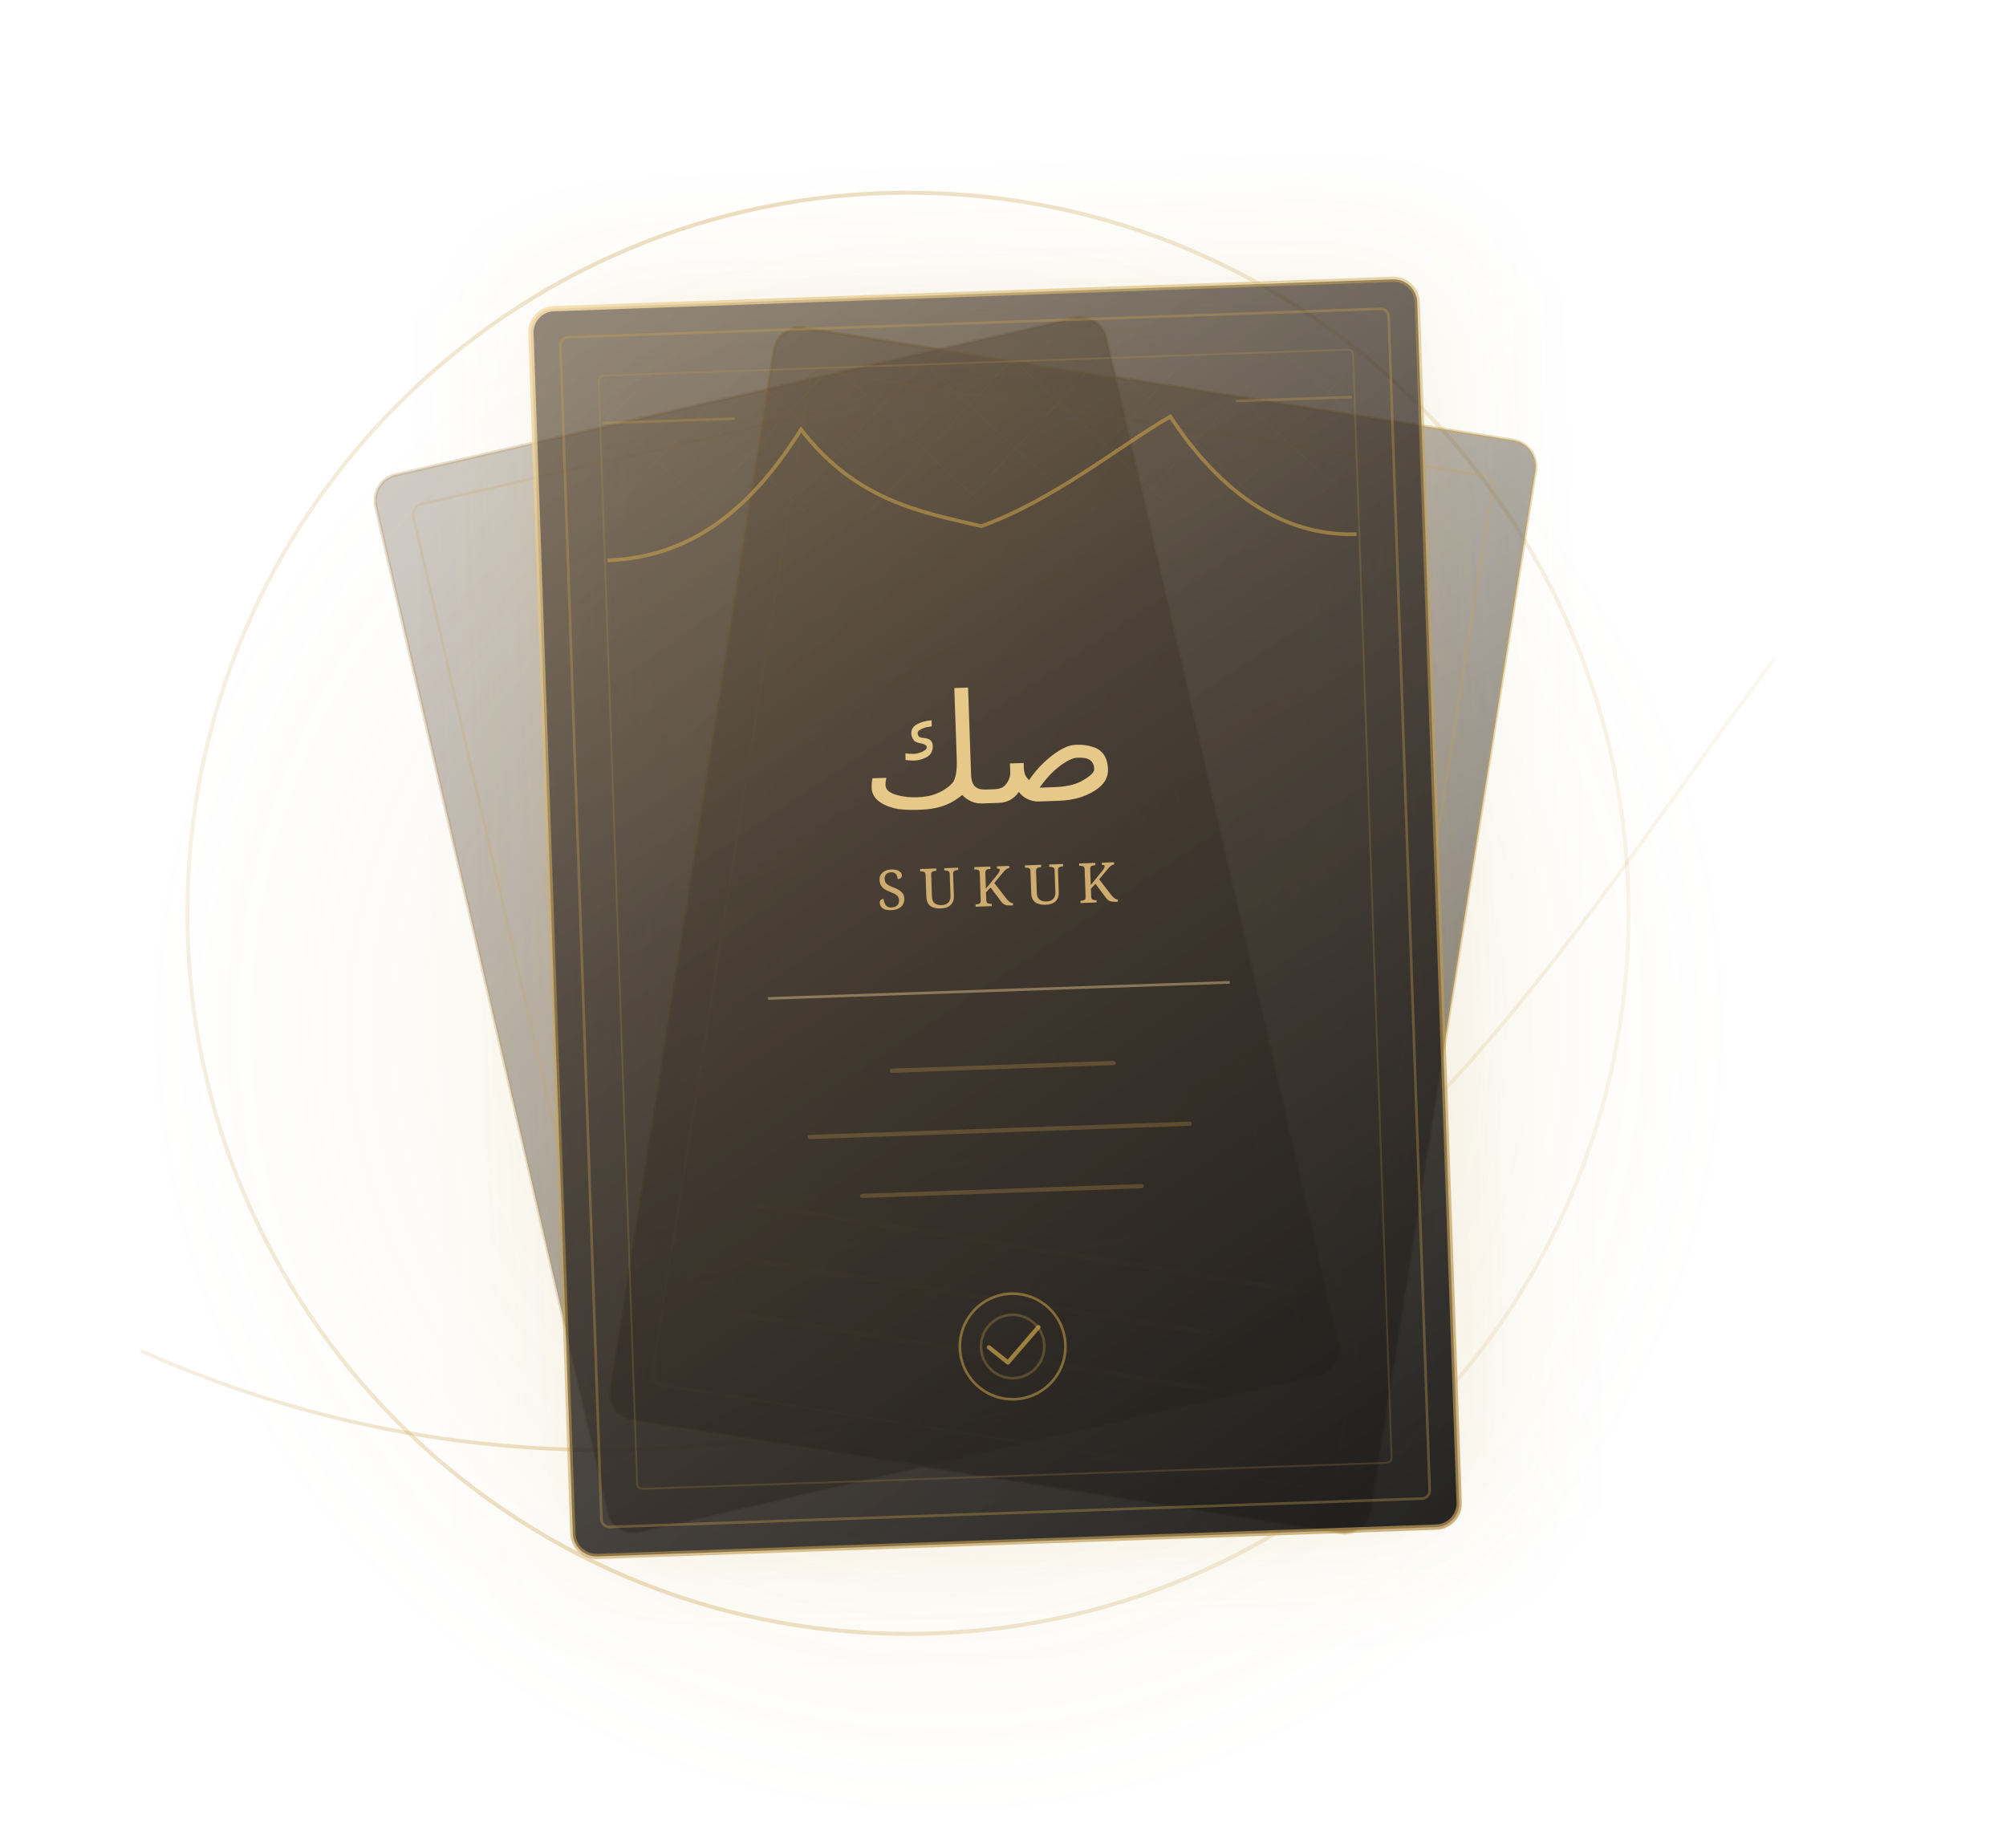
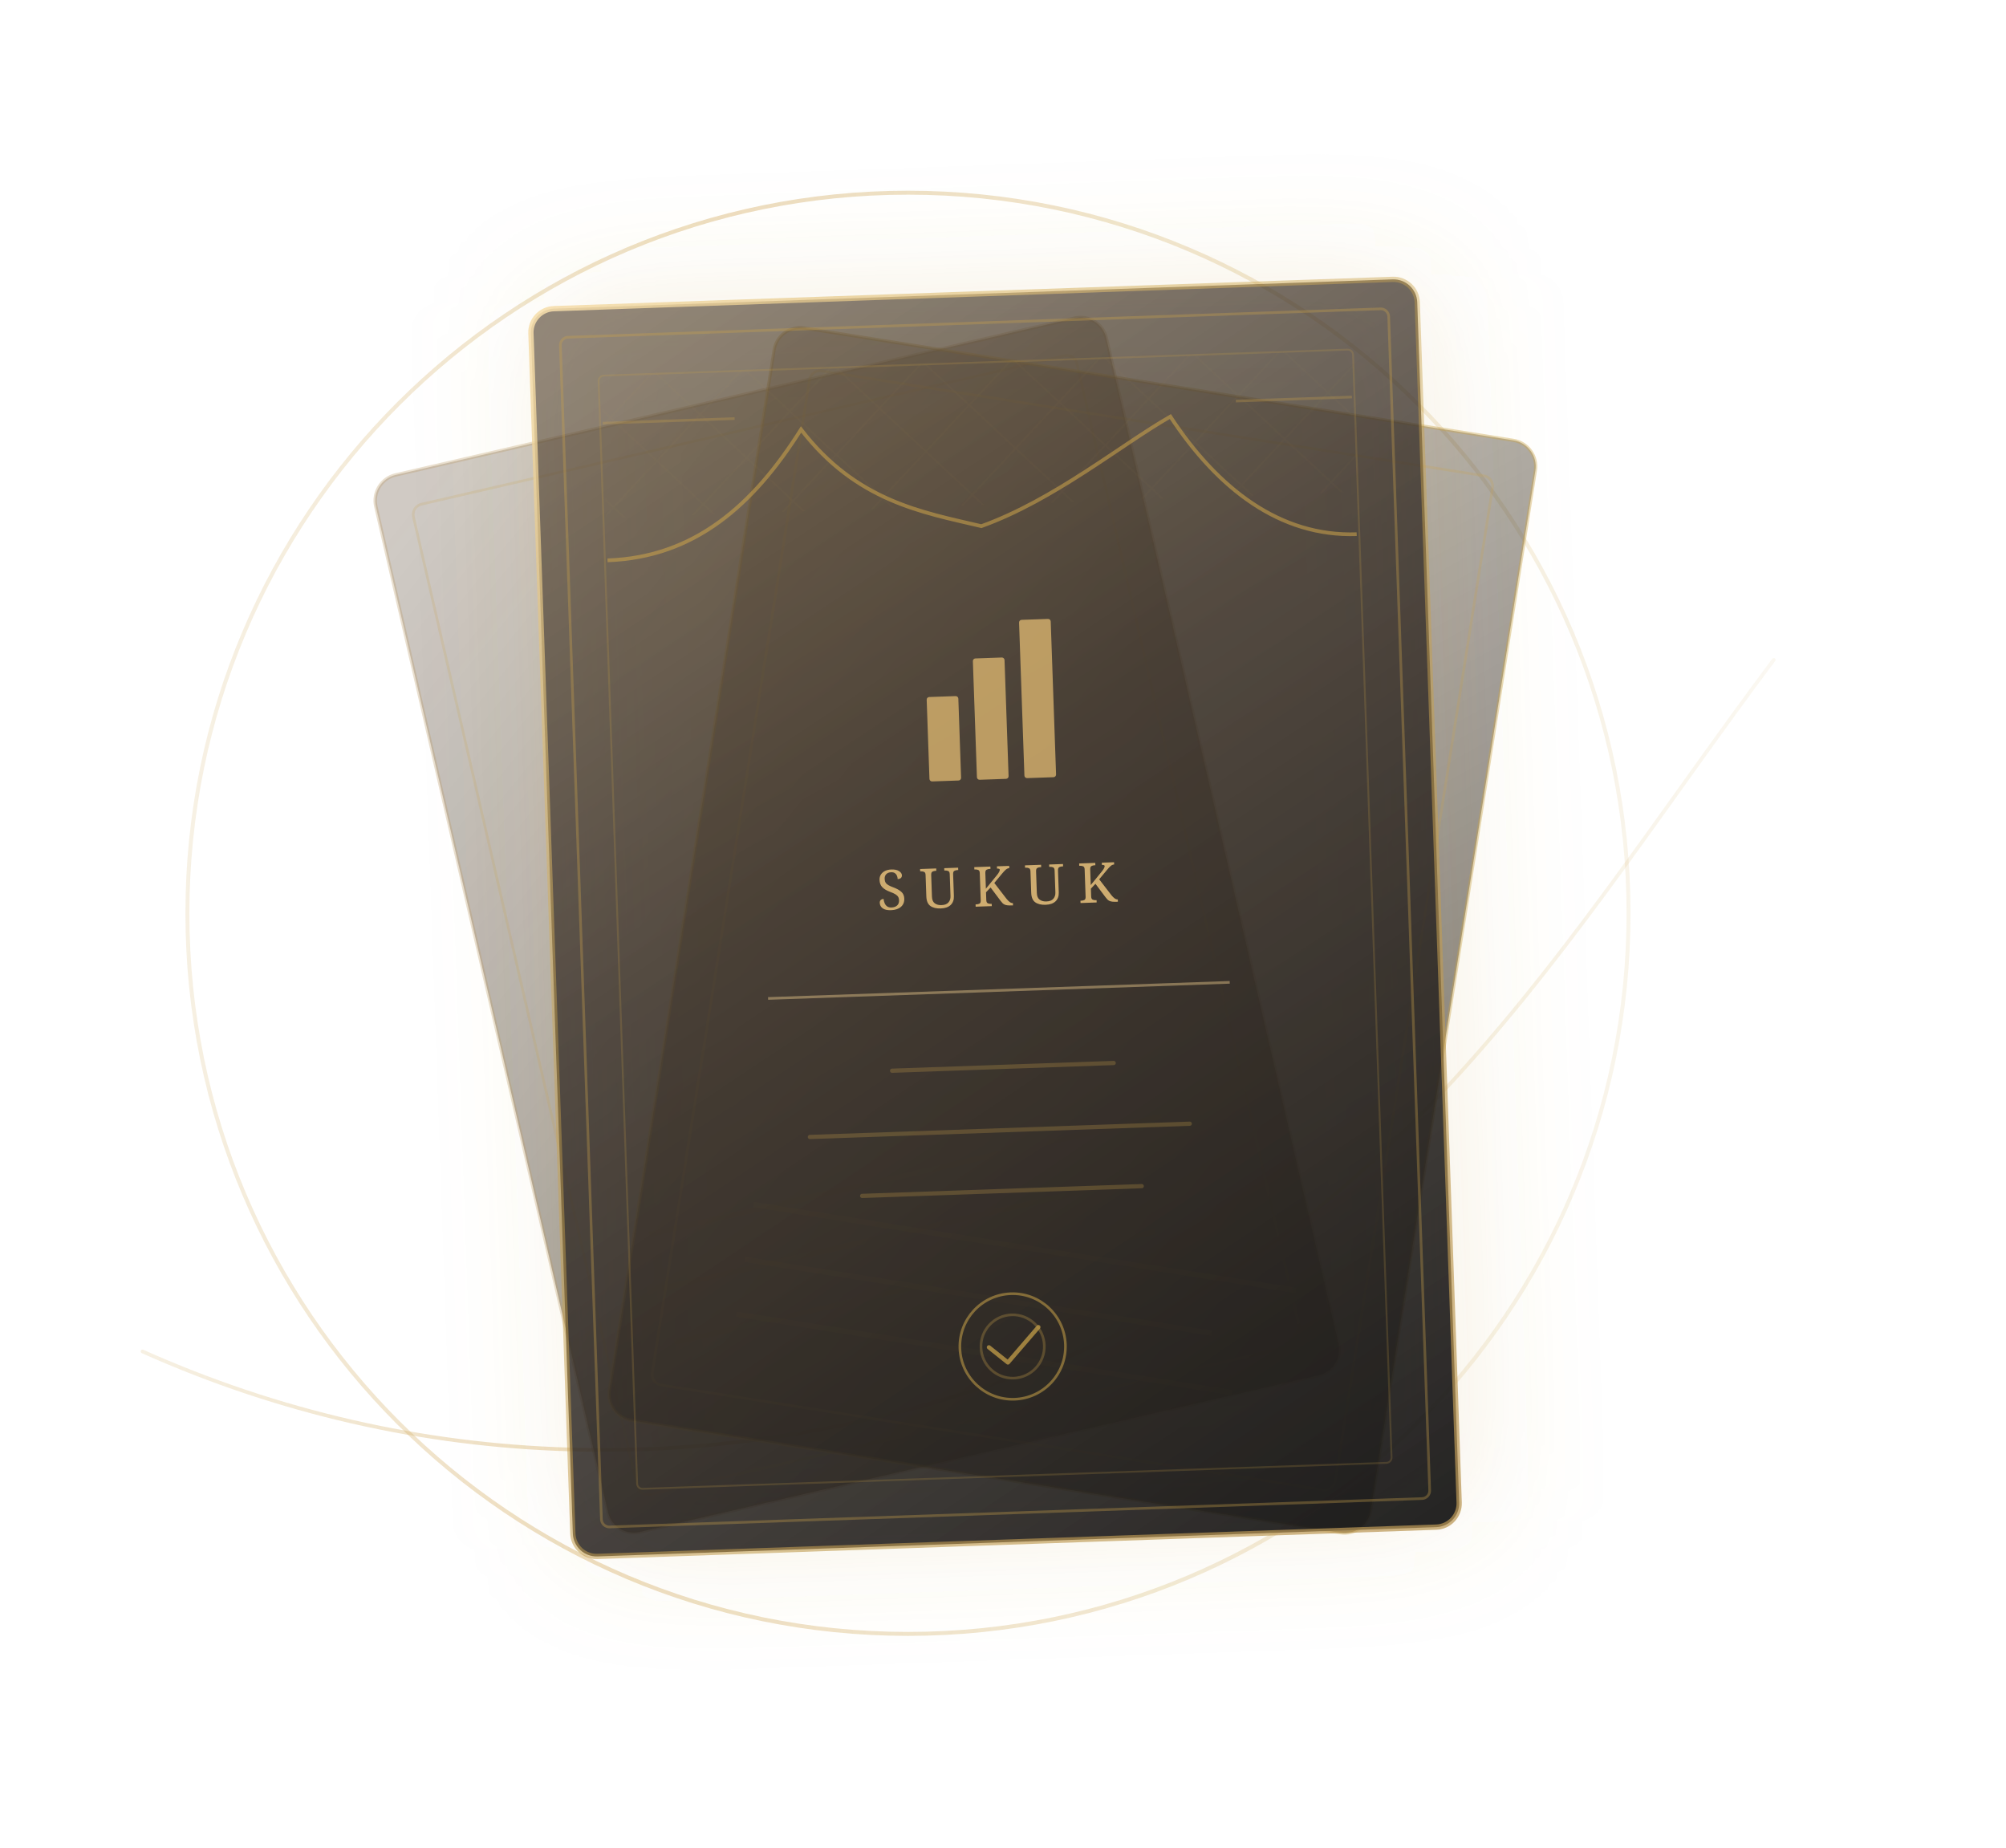
<svg xmlns="http://www.w3.org/2000/svg" width="760" height="700" viewBox="0 0 760 700" fill="none" role="img" aria-labelledby="title desc">
  <defs>
    <linearGradient id="orbit" x1="-10" y1="250" x2="740" y2="330" gradientUnits="userSpaceOnUse">
      <stop stop-color="#C9A24A" stop-opacity=".03" />
      <stop offset=".35" stop-color="#D5AE68" stop-opacity=".42" />
      <stop offset=".7" stop-color="#C9A24A" stop-opacity=".20" />
      <stop offset="1" stop-color="#C9A24A" stop-opacity=".01" />
    </linearGradient>
    <linearGradient id="paper" x1="242" y1="118" x2="541" y2="603" gradientUnits="userSpaceOnUse">
      <stop stop-color="#5B4B37" stop-opacity=".66" />
      <stop offset=".37" stop-color="#382F28" stop-opacity=".78" />
      <stop offset="1" stop-color="#181818" stop-opacity=".96" />
    </linearGradient>
    <linearGradient id="edge" x1="208" y1="115" x2="580" y2="580" gradientUnits="userSpaceOnUse">
      <stop stop-color="#F6DEAC" stop-opacity=".88" />
      <stop offset=".36" stop-color="#C9A24A" stop-opacity=".42" />
      <stop offset="1" stop-color="#B99656" stop-opacity=".75" />
    </linearGradient>
    <linearGradient id="back" x1="185" y1="160" x2="510" y2="576" gradientUnits="userSpaceOnUse">
      <stop stop-color="#63513D" stop-opacity=".30" />
      <stop offset="1" stop-color="#1E1E1E" stop-opacity=".65" />
    </linearGradient>
    <radialGradient id="glow">
      <stop stop-color="#C9A24A" stop-opacity=".13" />
      <stop offset="1" stop-color="#C9A24A" stop-opacity="0" />
    </radialGradient>
    <filter id="softShadow" x="0" y="0" width="760" height="700" filterUnits="userSpaceOnUse">
      <feGaussianBlur stdDeviation="24" />
    </filter>
    <pattern id="grille" width="34" height="34" patternUnits="userSpaceOnUse">
      <path d="M17 0L34 17L17 34L0 17Z" stroke="#C9A24A" stroke-opacity=".21" stroke-width=".7" />
    </pattern>
  </defs>
-   <ellipse cx="356" cy="389" rx="304" ry="302" fill="url(#glow)" />
  <circle cx="344" cy="346" r="273" stroke="url(#orbit)" stroke-width="1.5" />
  <path d="M54 512C157 558 272 562 386 521C531 470 594 354 672 250" stroke="url(#orbit)" stroke-width="1.4" stroke-linecap="round" />
  <g transform="rotate(-13 334 355)">
    <rect x="184" y="143" width="284" height="411" rx="10" fill="url(#back)" stroke="#B99A65" stroke-opacity=".31" stroke-width="1.3" />
    <rect x="197" y="156" width="258" height="385" rx="4" stroke="#C9A24A" stroke-opacity=".18" />
    <path d="M223 445H422M223 466H394M223 487H410" stroke="#C9A24A" stroke-opacity=".18" stroke-width="2" />
  </g>
  <g transform="rotate(9 418 368)">
    <rect x="258" y="145" width="292" height="419" rx="10" fill="url(#back)" stroke="#C9A24A" stroke-opacity=".4" stroke-width="1.2" />
    <rect x="273" y="160" width="262" height="389" rx="4" stroke="#C9A24A" stroke-opacity=".23" />
    <path d="M301 476H509M301 497H480M301 518H491" stroke="#C9A24A" stroke-opacity=".16" stroke-width="2" />
  </g>
  <g transform="rotate(-2 384 348)">
    <rect x="214" y="109" width="336" height="473" rx="11" fill="#C9A24A" fill-opacity=".16" filter="url(#softShadow)" />
    <rect x="209" y="111" width="336" height="473" rx="9" fill="url(#paper)" stroke="url(#edge)" stroke-width="2" />
    <rect x="220" y="122" width="314" height="451" rx="3" stroke="#C9A24A" stroke-opacity=".35" stroke-width="1" />
    <rect x="234" y="137" width="286" height="422" rx="2" stroke="#C9A24A" stroke-opacity=".2" stroke-width=".7" />
    <path d="M235 207C268 207 291 188 310 160C330 188 355 193 377 199C405 190 431 170 450 160C467 188 490 207 519 207" stroke="#C9A24A" stroke-opacity=".57" stroke-width="1.4" />
    <path d="M235 155H285M475 155H519" stroke="#C9A24A" stroke-opacity=".3" />
    <rect x="235" y="137" width="285" height="54" fill="url(#grille)" opacity=".12" />
-     <text x="377" y="304" font-family="Tahoma, Arial, sans-serif" font-size="58" font-weight="400" text-anchor="middle" fill="#E6C989">صك</text>
+     <g fill="#D8B36E" fill-opacity=".8">
+       <rect x="354" y="263" width="12" height="32" rx="1" />
+       <rect x="372" y="249" width="12" height="46" rx="1" />
+       <rect x="390" y="235" width="12" height="60" rx="1" />
+     </g>
    <text x="378" y="343" font-family="Georgia, serif" font-size="21" letter-spacing="5" text-anchor="middle" fill="#CEAC70">SUKUK</text>
    <path d="M290 375H465" stroke="#D9BA83" stroke-opacity=".5" stroke-width="1" />
    <path d="M336 404H420M304 428H448M323 451H429" stroke="#C9A24A" stroke-opacity=".27" stroke-width="1.6" stroke-linecap="round" />
    <circle cx="378" cy="510" r="20" stroke="#C9A24A" stroke-opacity=".55" />
    <circle cx="378" cy="510" r="12" stroke="#C9A24A" stroke-opacity=".3" />
    <path d="M369 510L376 516L388 503" stroke="#C9A24A" stroke-opacity=".72" stroke-width="1.6" stroke-linecap="round" stroke-linejoin="round" />
  </g>
</svg>
